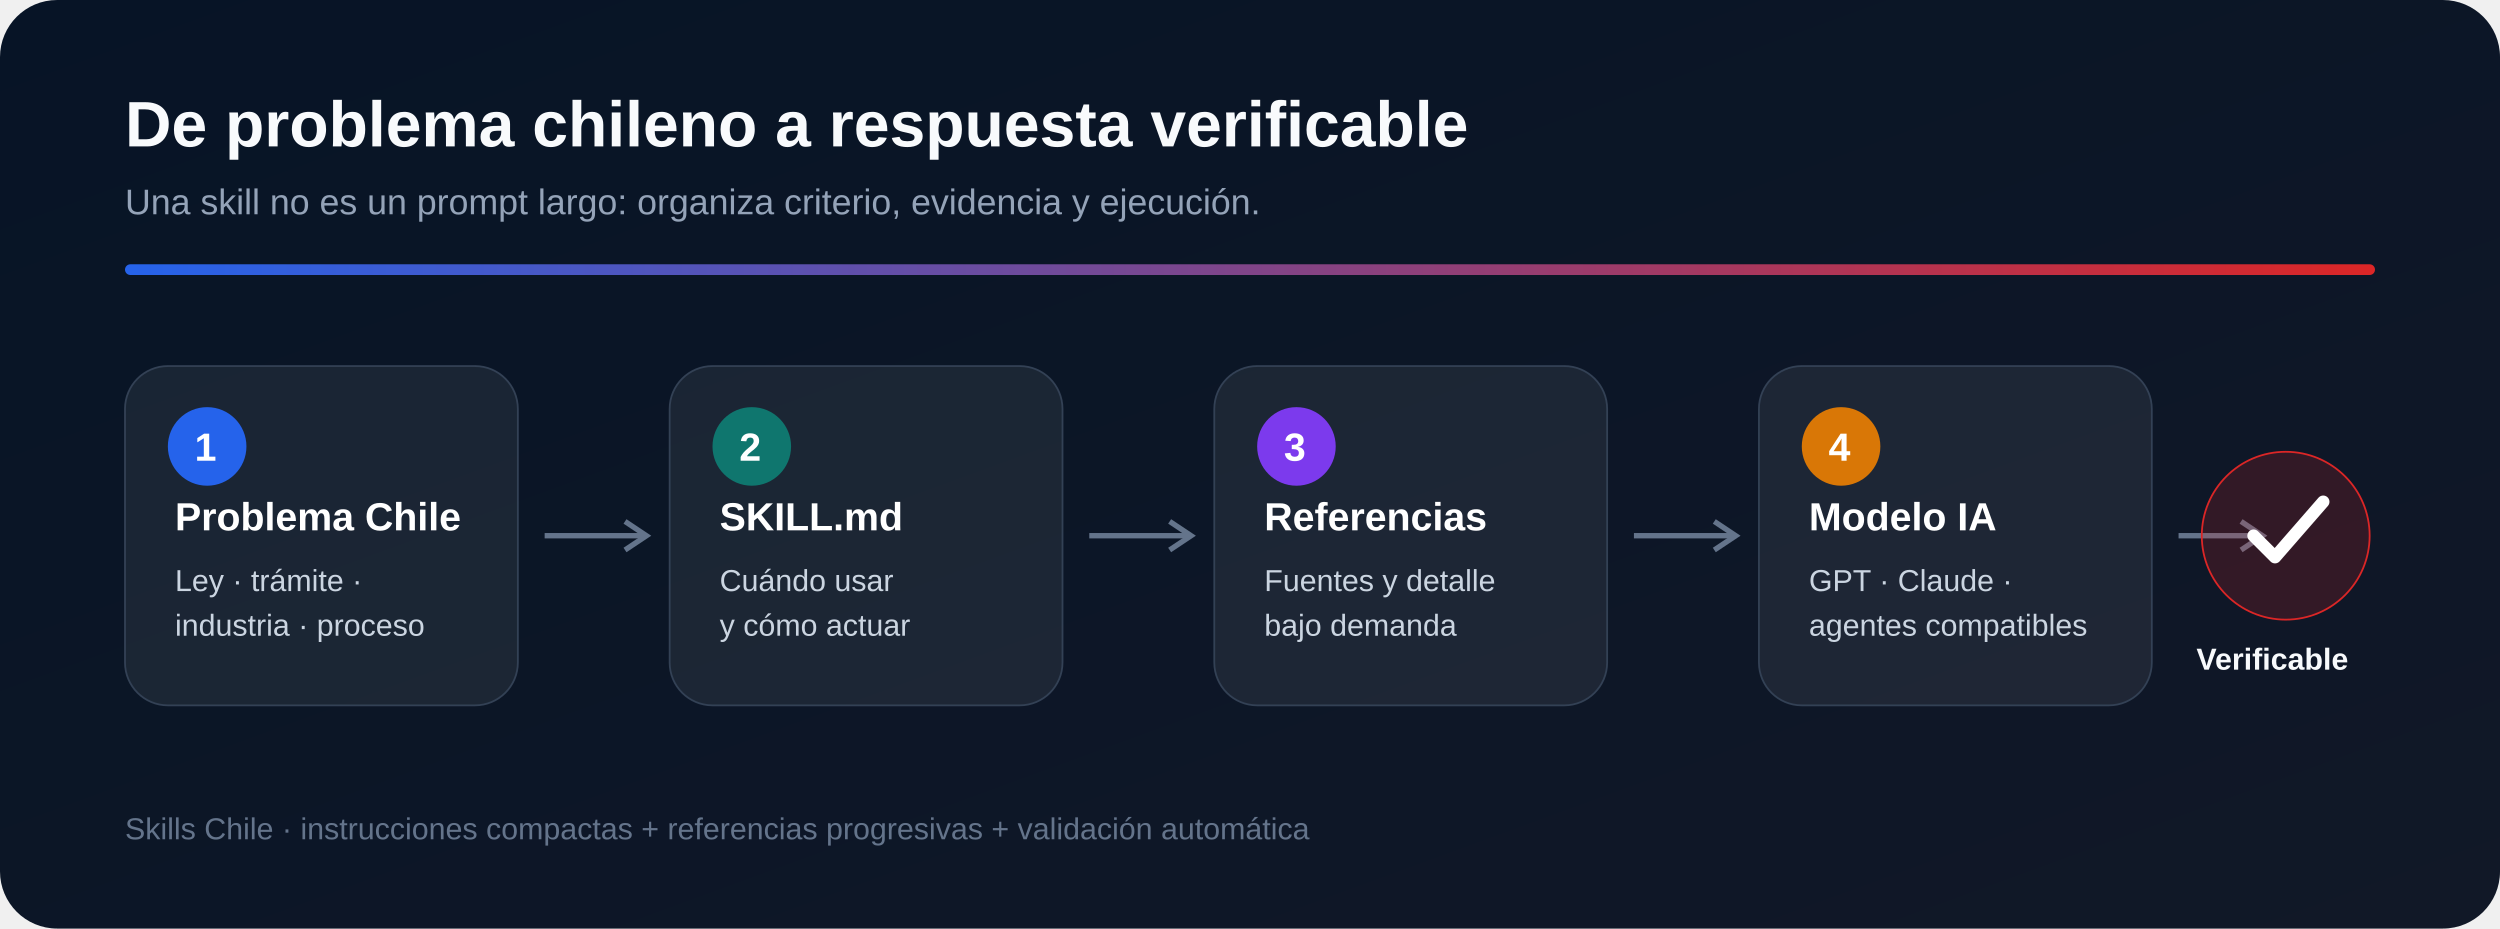
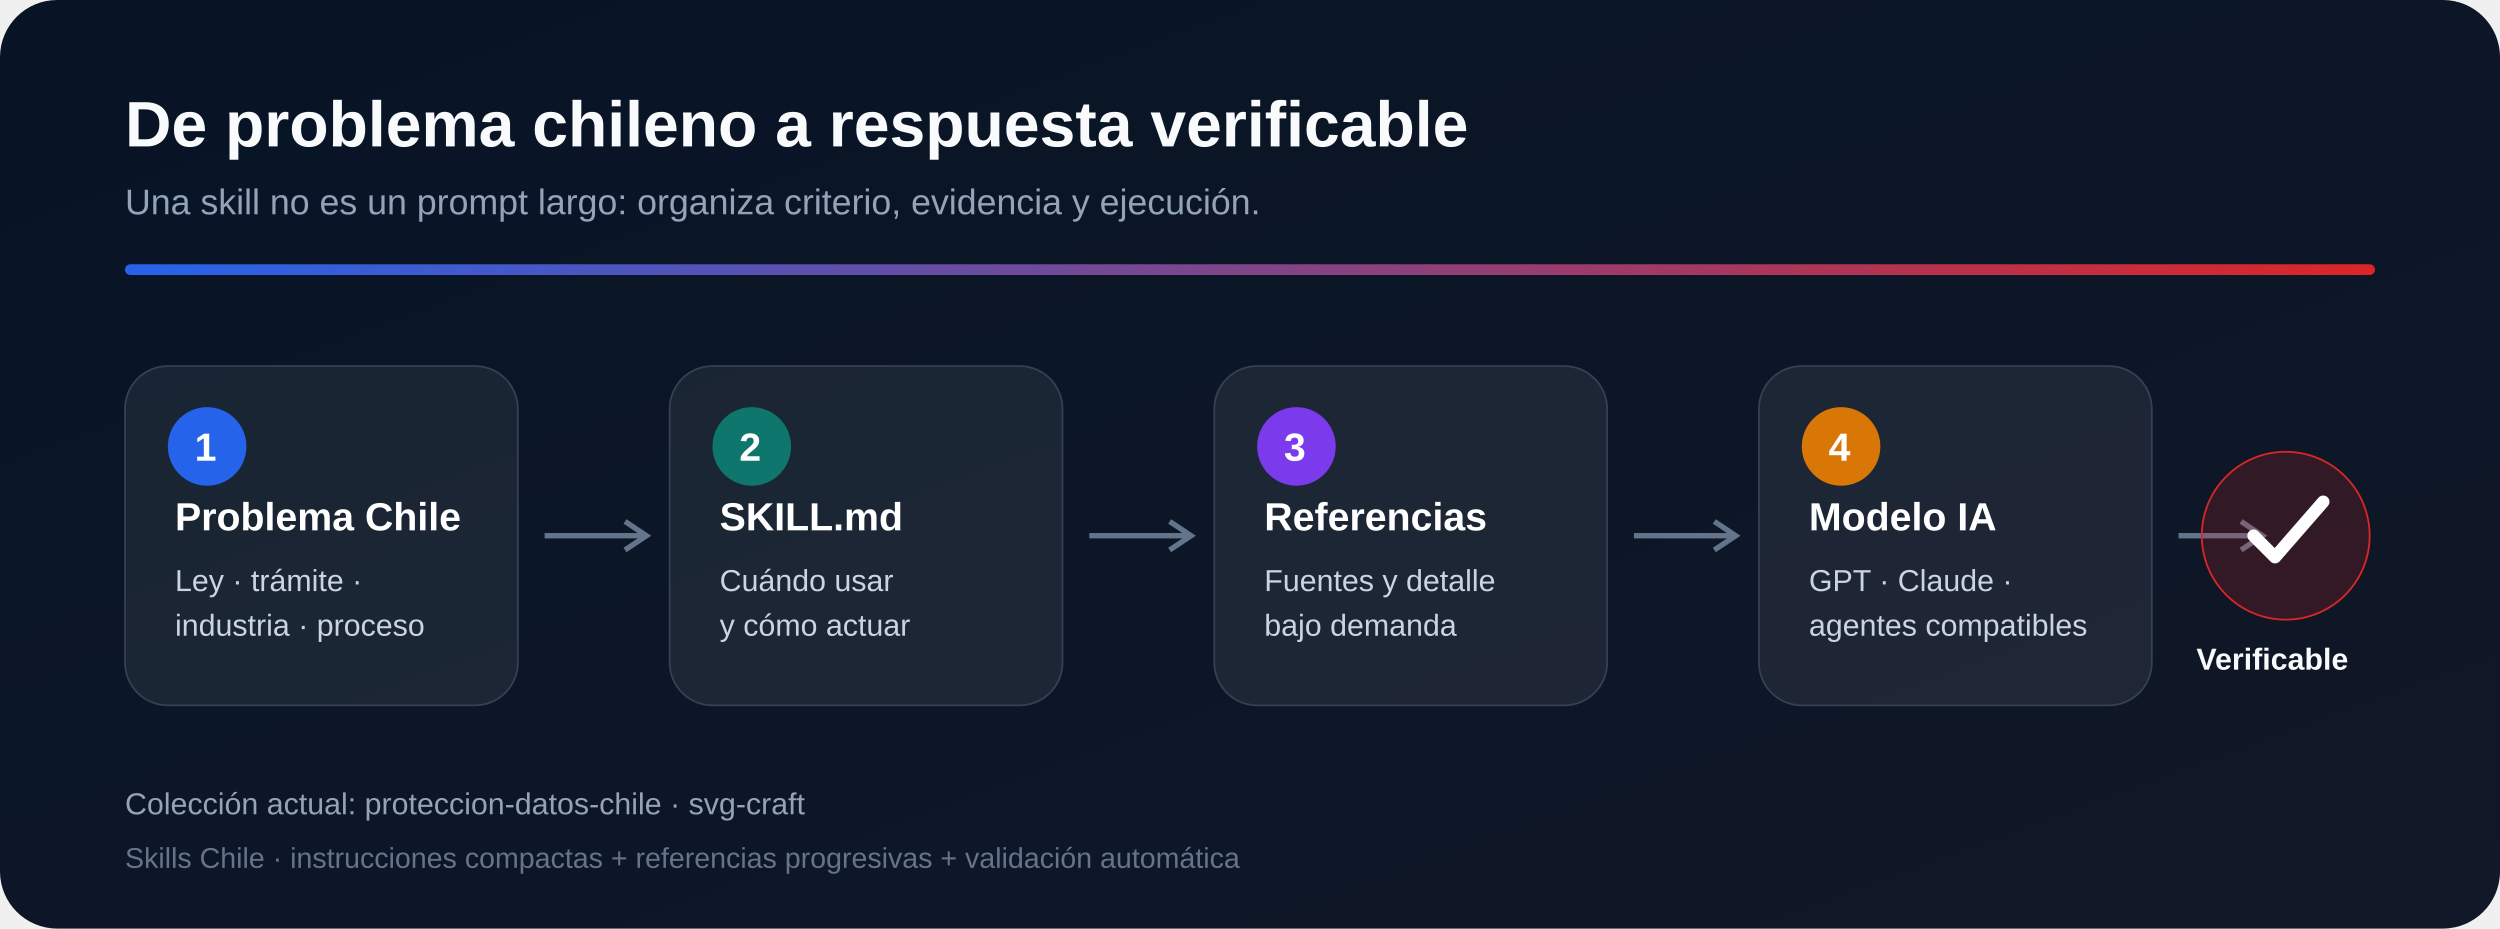
<svg xmlns="http://www.w3.org/2000/svg" viewBox="0 0 1400 520" role="img" aria-labelledby="skillSystemTitle skillSystemDesc">
  <defs>
    <linearGradient id="flowBg" x1="0" y1="0" x2="1" y2="1">
      <stop offset="0" stop-color="#071426" />
      <stop offset="1" stop-color="#111827" />
    </linearGradient>
    <linearGradient id="flowAccent" x1="0" y1="0" x2="1" y2="0">
      <stop offset="0" stop-color="#2563eb" />
      <stop offset="1" stop-color="#dc2626" />
    </linearGradient>
  </defs>
  <rect width="1400" height="520" rx="32" fill="url(#flowBg)" />
  <text x="70" y="82" fill="#f8fafc" font-size="36" font-family="Arial, Helvetica, sans-serif" font-weight="700">De problema chileno a respuesta verificable</text>
  <text x="70" y="120" fill="#94a3b8" font-size="20" font-family="Arial, Helvetica, sans-serif">Una skill no es un prompt largo: organiza criterio, evidencia y ejecución.</text>
  <rect x="70" y="148" width="1260" height="6" rx="3" fill="url(#flowAccent)" />
  <g font-family="Arial, Helvetica, sans-serif">
    <g transform="translate(70 205)">
      <rect width="220" height="190" rx="24" fill="#ffffff" fill-opacity="0.07" stroke="#334155" />
      <circle cx="46" cy="45" r="22" fill="#2563eb" />
      <text x="39" y="53" fill="#fff" font-size="22" font-weight="700">1</text>
      <text x="28" y="92" fill="#fff" font-size="22" font-weight="700">Problema Chile</text>
      <text x="28" y="126" fill="#cbd5e1" font-size="17">Ley · trámite ·</text>
      <text x="28" y="151" fill="#cbd5e1" font-size="17">industria · proceso</text>
    </g>
    <path d="M305 300h55" stroke="#64748b" stroke-width="3" />
    <path d="M350 292l12 8-12 8" fill="none" stroke="#64748b" stroke-width="3" />
    <g transform="translate(375 205)">
      <rect width="220" height="190" rx="24" fill="#ffffff" fill-opacity="0.07" stroke="#334155" />
      <circle cx="46" cy="45" r="22" fill="#0f766e" />
      <text x="39" y="53" fill="#fff" font-size="22" font-weight="700">2</text>
      <text x="28" y="92" fill="#fff" font-size="22" font-weight="700">SKILL.md</text>
      <text x="28" y="126" fill="#cbd5e1" font-size="17">Cuándo usar</text>
      <text x="28" y="151" fill="#cbd5e1" font-size="17">y cómo actuar</text>
    </g>
    <path d="M610 300h55" stroke="#64748b" stroke-width="3" />
    <path d="M655 292l12 8-12 8" fill="none" stroke="#64748b" stroke-width="3" />
    <g transform="translate(680 205)">
      <rect width="220" height="190" rx="24" fill="#ffffff" fill-opacity="0.07" stroke="#334155" />
      <circle cx="46" cy="45" r="22" fill="#7c3aed" />
      <text x="39" y="53" fill="#fff" font-size="22" font-weight="700">3</text>
      <text x="28" y="92" fill="#fff" font-size="22" font-weight="700">Referencias</text>
      <text x="28" y="126" fill="#cbd5e1" font-size="17">Fuentes y detalle</text>
      <text x="28" y="151" fill="#cbd5e1" font-size="17">bajo demanda</text>
    </g>
    <path d="M915 300h55" stroke="#64748b" stroke-width="3" />
    <path d="M960 292l12 8-12 8" fill="none" stroke="#64748b" stroke-width="3" />
    <g transform="translate(985 205)">
      <rect width="220" height="190" rx="24" fill="#ffffff" fill-opacity="0.07" stroke="#334155" />
      <circle cx="46" cy="45" r="22" fill="#d97706" />
      <text x="39" y="53" fill="#fff" font-size="22" font-weight="700">4</text>
      <text x="28" y="92" fill="#fff" font-size="22" font-weight="700">Modelo IA</text>
      <text x="28" y="126" fill="#cbd5e1" font-size="17">GPT · Claude ·</text>
      <text x="28" y="151" fill="#cbd5e1" font-size="17">agentes compatibles</text>
    </g>
    <path d="M1220 300h45" stroke="#64748b" stroke-width="3" />
    <path d="M1255 292l12 8-12 8" fill="none" stroke="#64748b" stroke-width="3" />
    <g transform="translate(1280 233)">
      <circle cx="0" cy="67" r="47" fill="#dc2626" fill-opacity="0.18" stroke="#dc2626" />
      <path d="M-18 67l12 12 27-31" fill="none" stroke="#fff" stroke-width="7" stroke-linecap="round" stroke-linejoin="round" />
      <text x="-50" y="142" fill="#f8fafc" font-size="17" font-weight="700">Verificable</text>
    </g>
  </g>
-   <text x="70" y="470" fill="#64748b" font-size="17" font-family="Arial, Helvetica, sans-serif">Skills Chile · instrucciones compactas + referencias progresivas + validación automática</text>
+   <text x="70" y="456" fill="#94a3b8" font-size="17" font-family="Arial, Helvetica, sans-serif">Colección actual: proteccion-datos-chile · svg-craft</text>
+   <text x="70" y="486" fill="#64748b" font-size="16" font-family="Arial, Helvetica, sans-serif">Skills Chile · instrucciones compactas + referencias progresivas + validación automática</text>
</svg>
